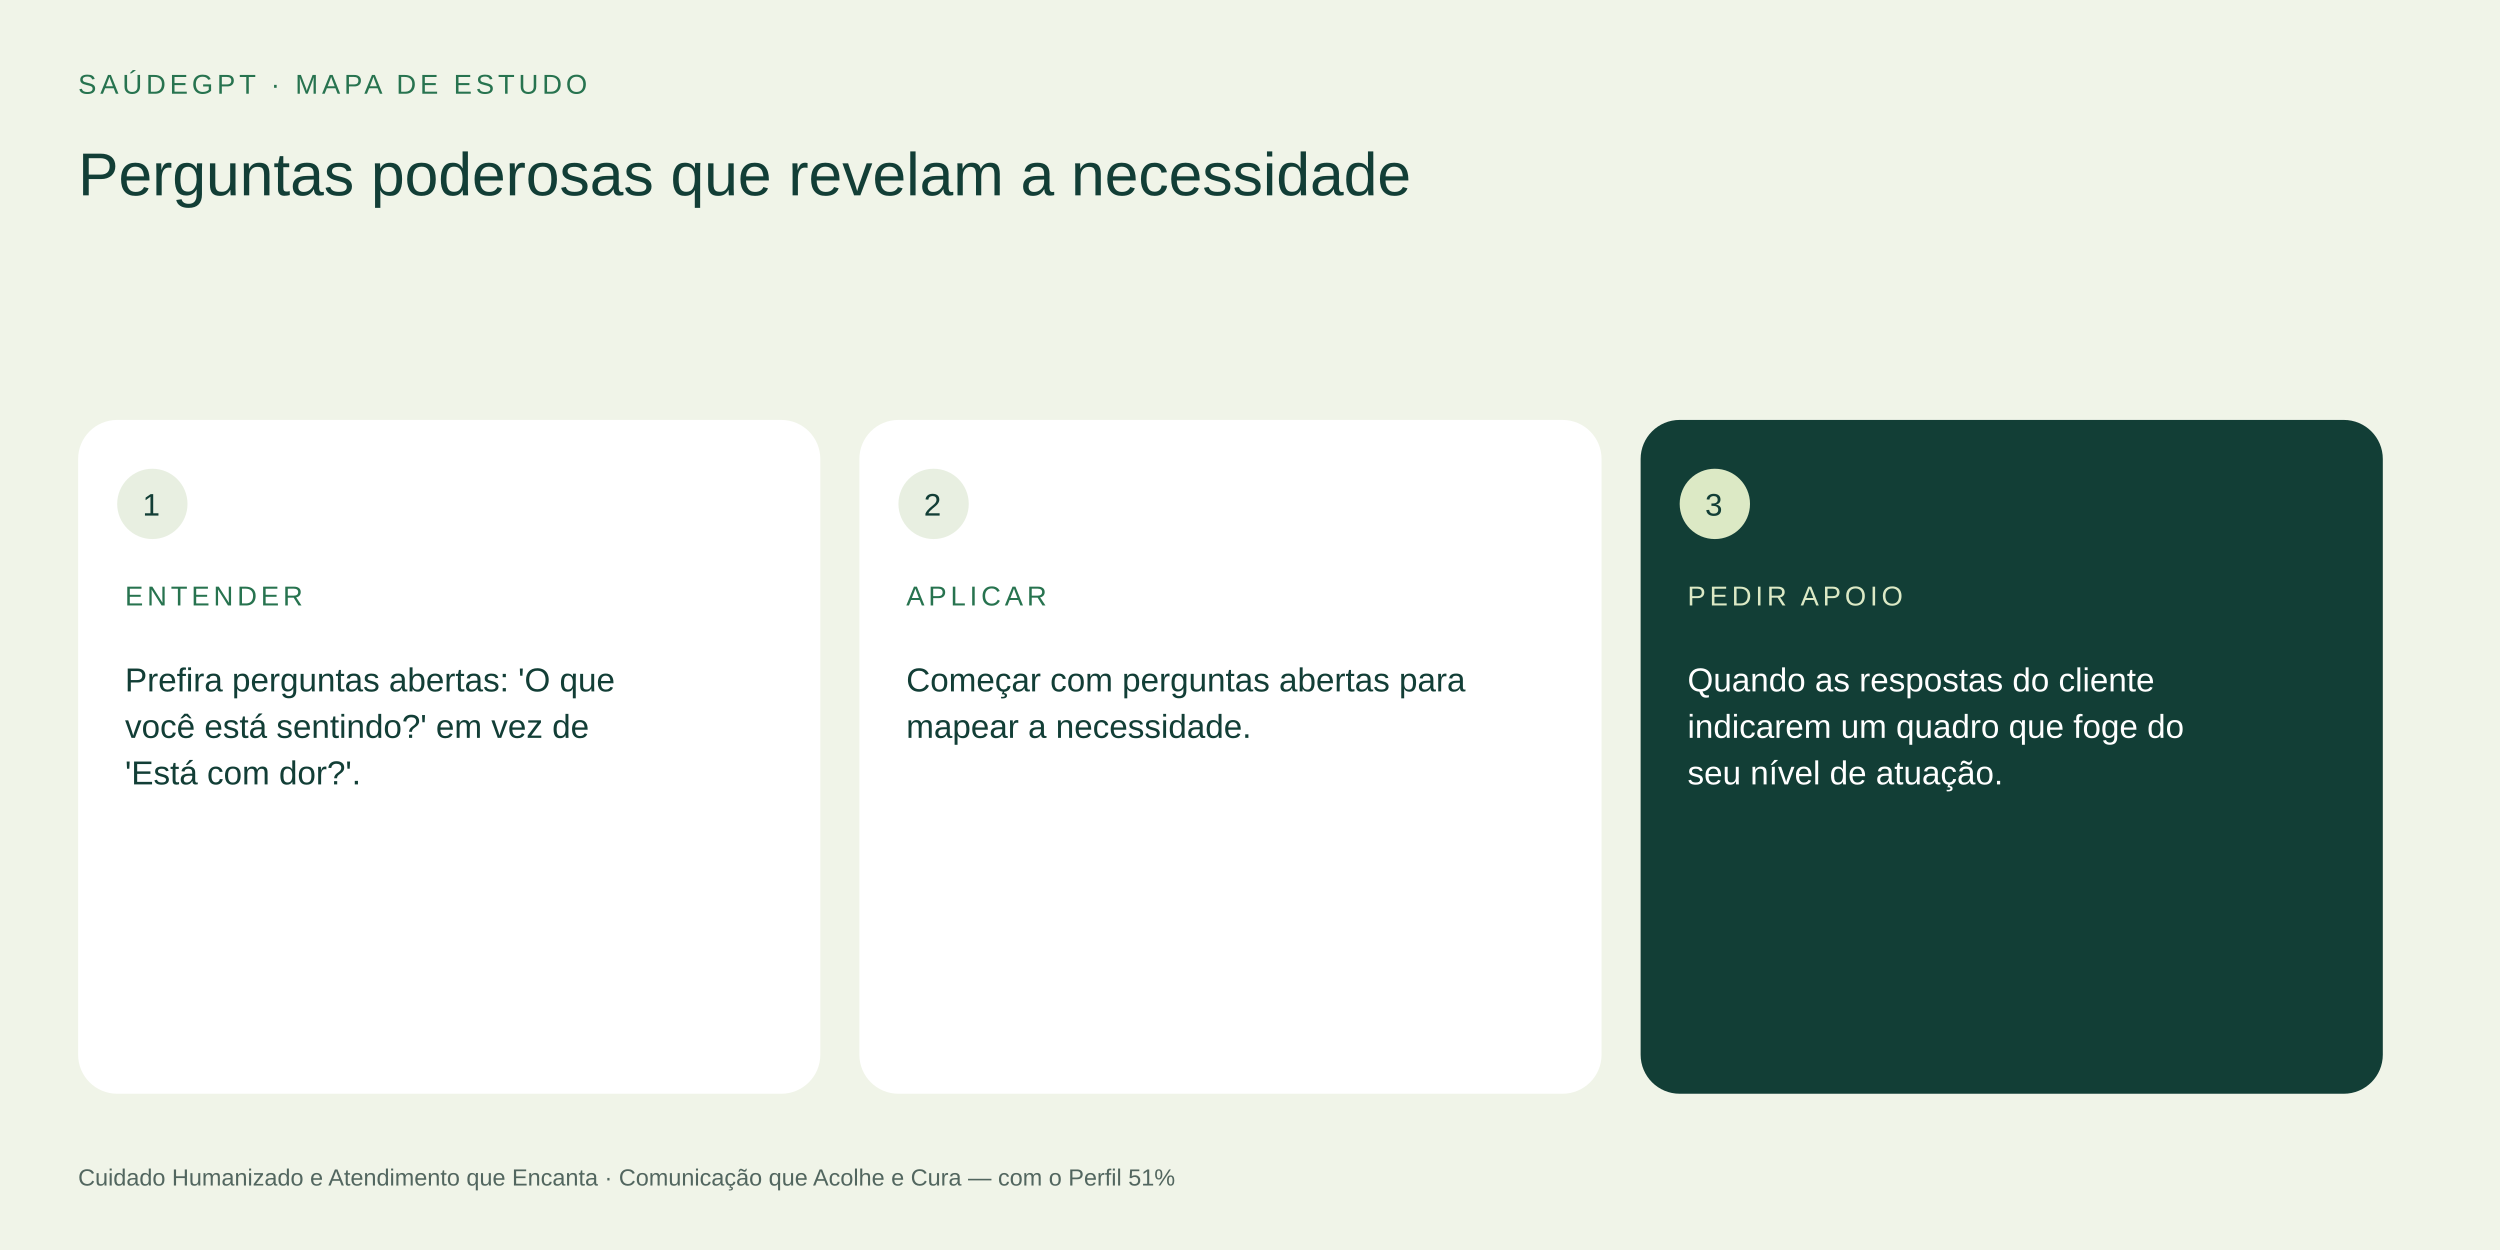
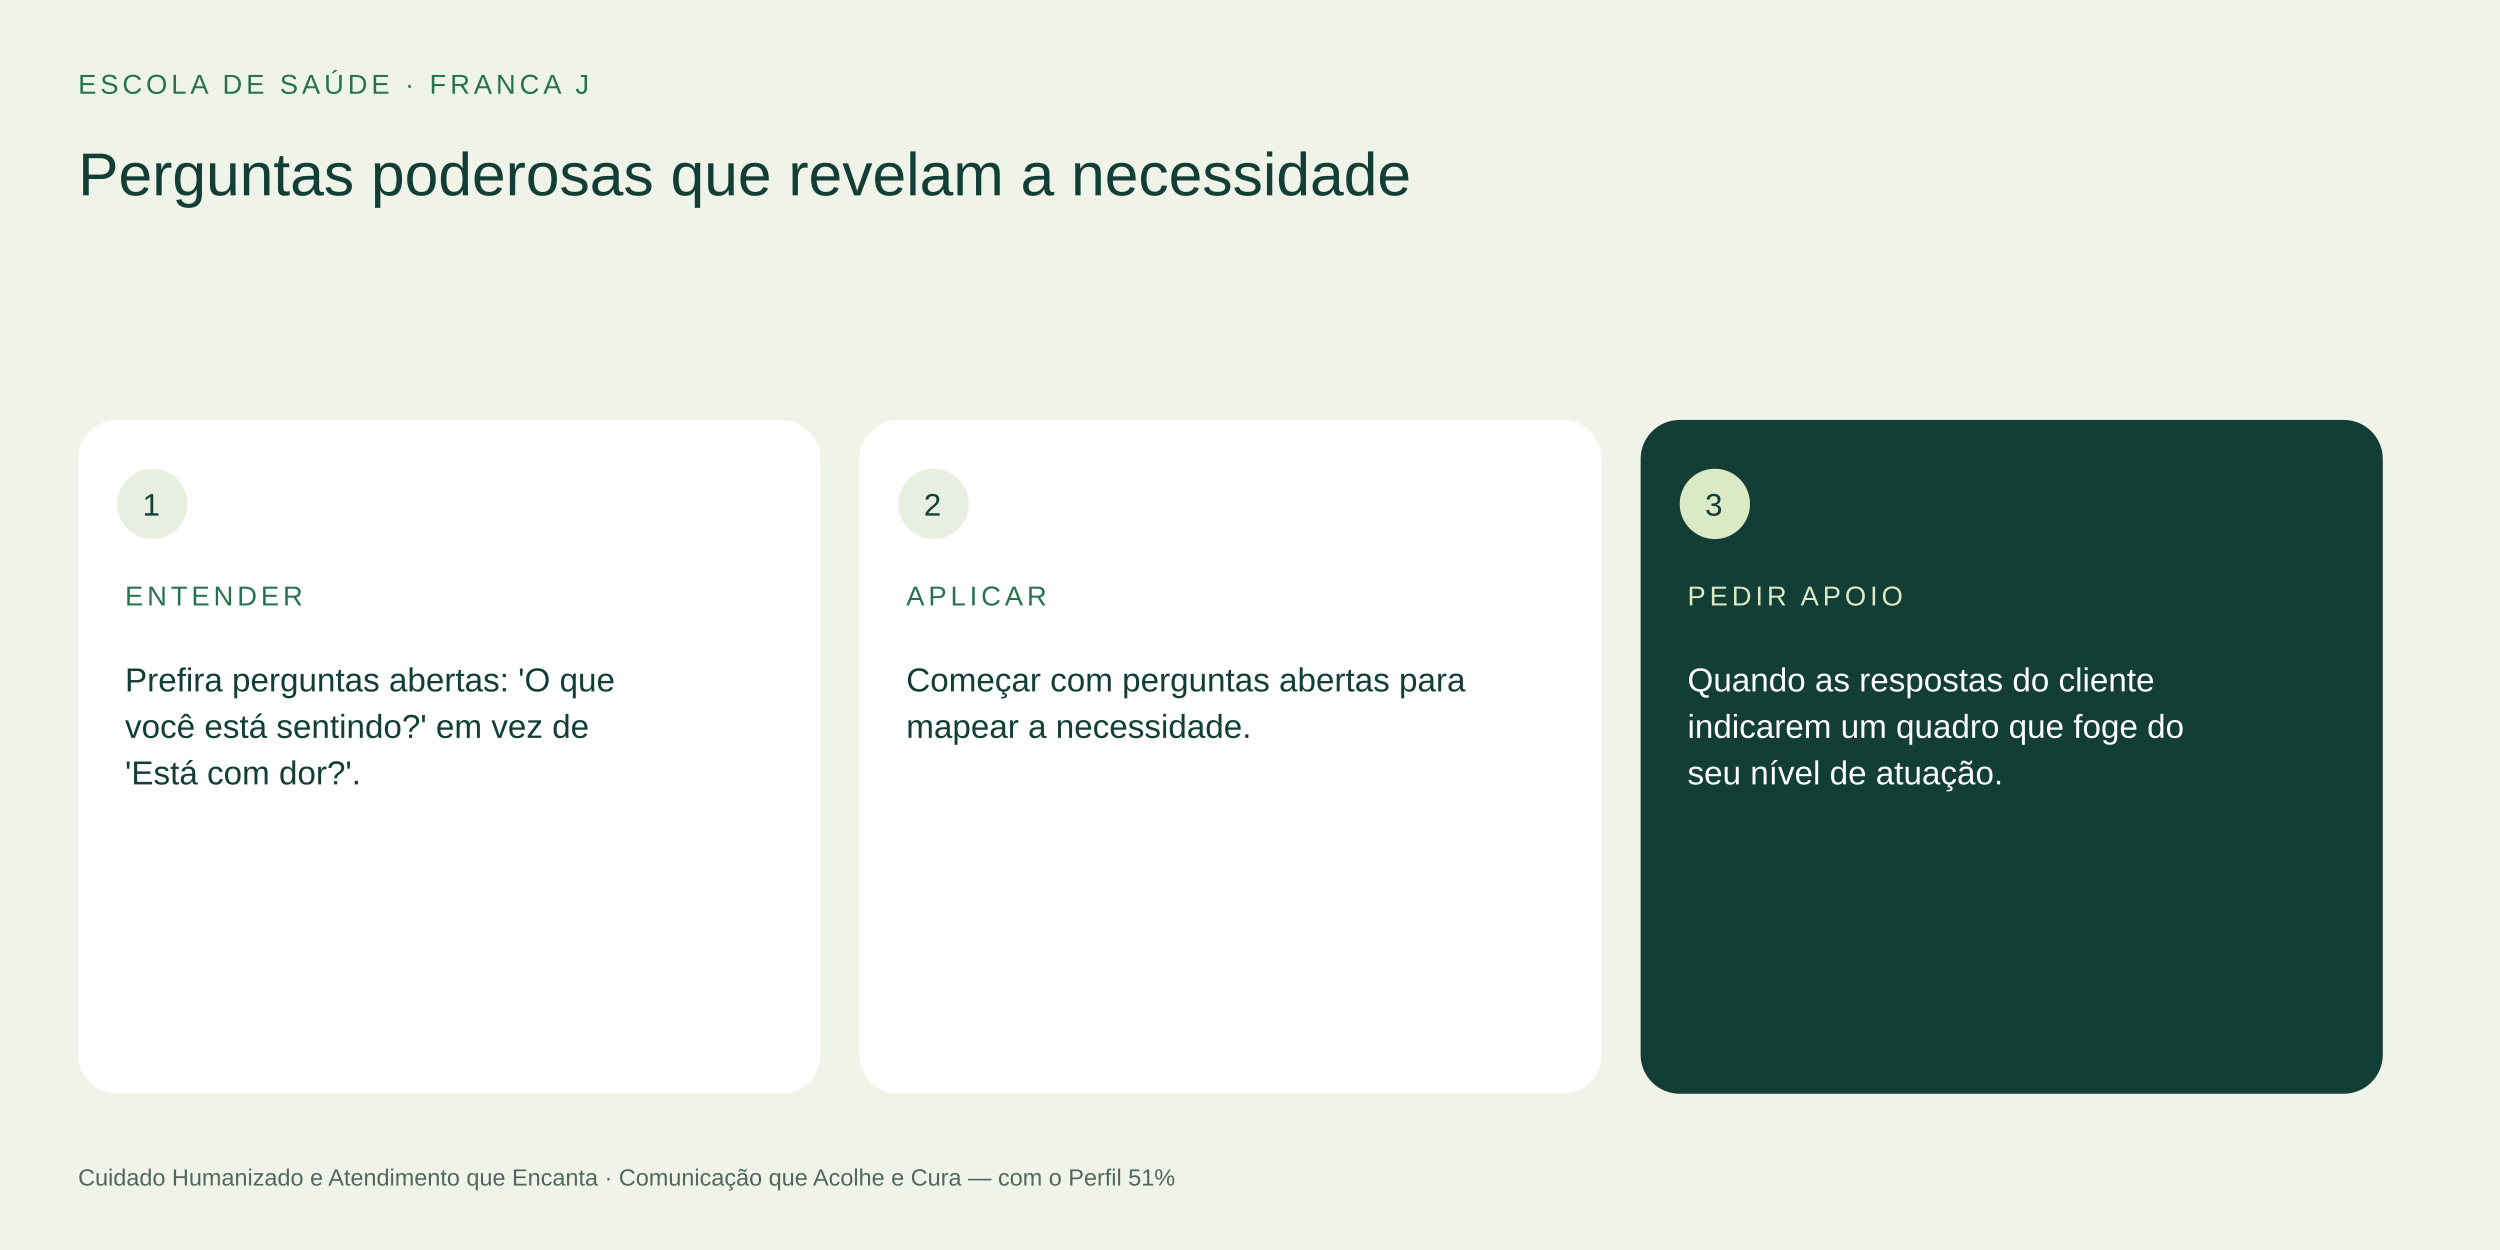
<svg xmlns="http://www.w3.org/2000/svg" width="1280" height="640" viewBox="0 0 1280 640" role="img" aria-label="Mapa de estudo: Perguntas poderosas que revelam a necessidade">
  <rect width="1280" height="640" fill="#f0f4e8" />
  <g font-family="Arial, sans-serif">
-     <text x="40" y="48" fill="#27734f" font-size="14" letter-spacing="2">SAÚDEGPT · MAPA DE ESTUDO</text>
+     <text x="40" y="48" fill="#27734f" font-size="14" letter-spacing="2">ESCOLA DE SAÚDE · FRANCA J</text>
    <text x="40" y="100" font-size="31" fill="#123e36">Perguntas poderosas que revelam a necessidade</text>
    <rect x="40" y="215" width="380" height="345" rx="20" fill="#ffffff" />
    <circle cx="78" cy="258" r="18" fill="#e8efe1" />
    <text x="73" y="264" font-size="16" fill="#123e36">1</text>
    <text x="64" y="310" font-size="14" letter-spacing="2" fill="#27734f">ENTENDER</text>
    <text x="64" y="354" font-size="17" fill="#123e36">Prefira perguntas abertas: 'O que</text>
    <text x="64" y="377.8" font-size="17" fill="#123e36">você está sentindo?' em vez de</text>
    <text x="64" y="401.6" font-size="17" fill="#123e36">'Está com dor?'.</text>
    <rect x="440" y="215" width="380" height="345" rx="20" fill="#ffffff" />
    <circle cx="478" cy="258" r="18" fill="#e8efe1" />
    <text x="473" y="264" font-size="16" fill="#123e36">2</text>
    <text x="464" y="310" font-size="14" letter-spacing="2" fill="#27734f">APLICAR</text>
    <text x="464" y="354" font-size="17" fill="#123e36">Começar com perguntas abertas para</text>
    <text x="464" y="377.8" font-size="17" fill="#123e36">mapear a necessidade.</text>
    <rect x="840" y="215" width="380" height="345" rx="20" fill="#123e36" />
    <circle cx="878" cy="258" r="18" fill="#dce9c5" />
    <text x="873" y="264" font-size="16" fill="#123e36">3</text>
    <text x="864" y="310" font-size="14" letter-spacing="2" fill="#dce9c5">PEDIR APOIO</text>
    <text x="864" y="354" font-size="17" fill="#ffffff">Quando as respostas do cliente</text>
    <text x="864" y="377.8" font-size="17" fill="#ffffff">indicarem um quadro que foge do</text>
    <text x="864" y="401.6" font-size="17" fill="#ffffff">seu nível de atuação.</text>
    <text x="40" y="607" fill="#52665f" font-size="12">Cuidado Humanizado e Atendimento que Encanta · Comunicação que Acolhe e Cura — com o Perfil 51%</text>
  </g>
</svg>
